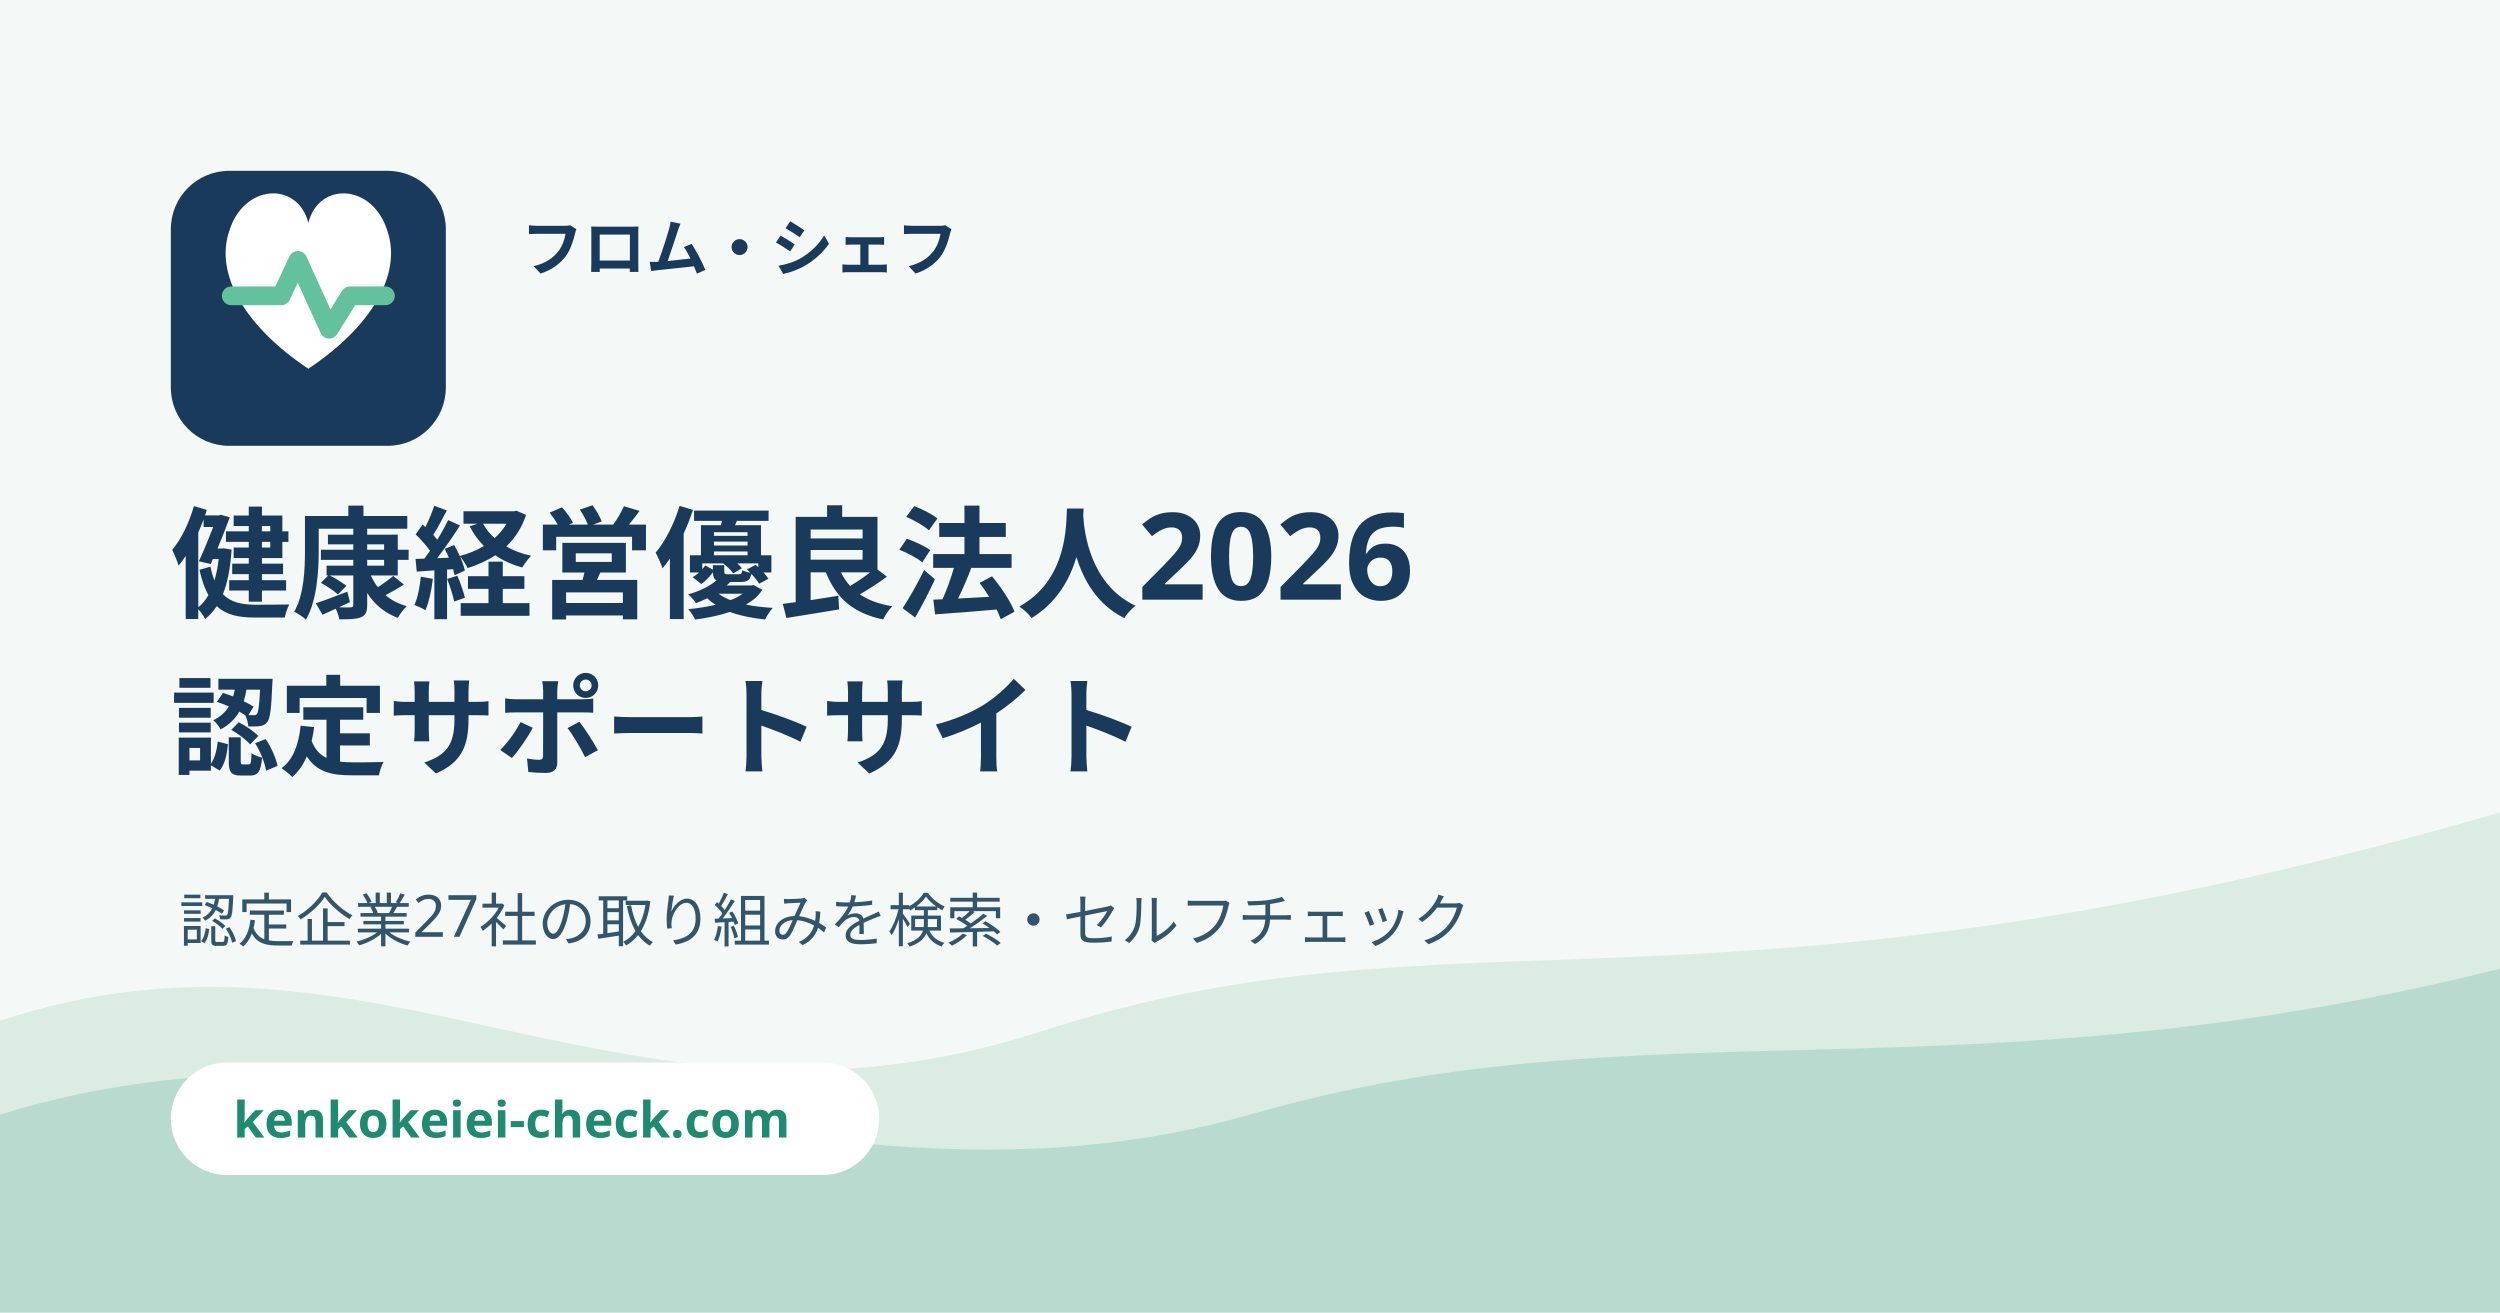
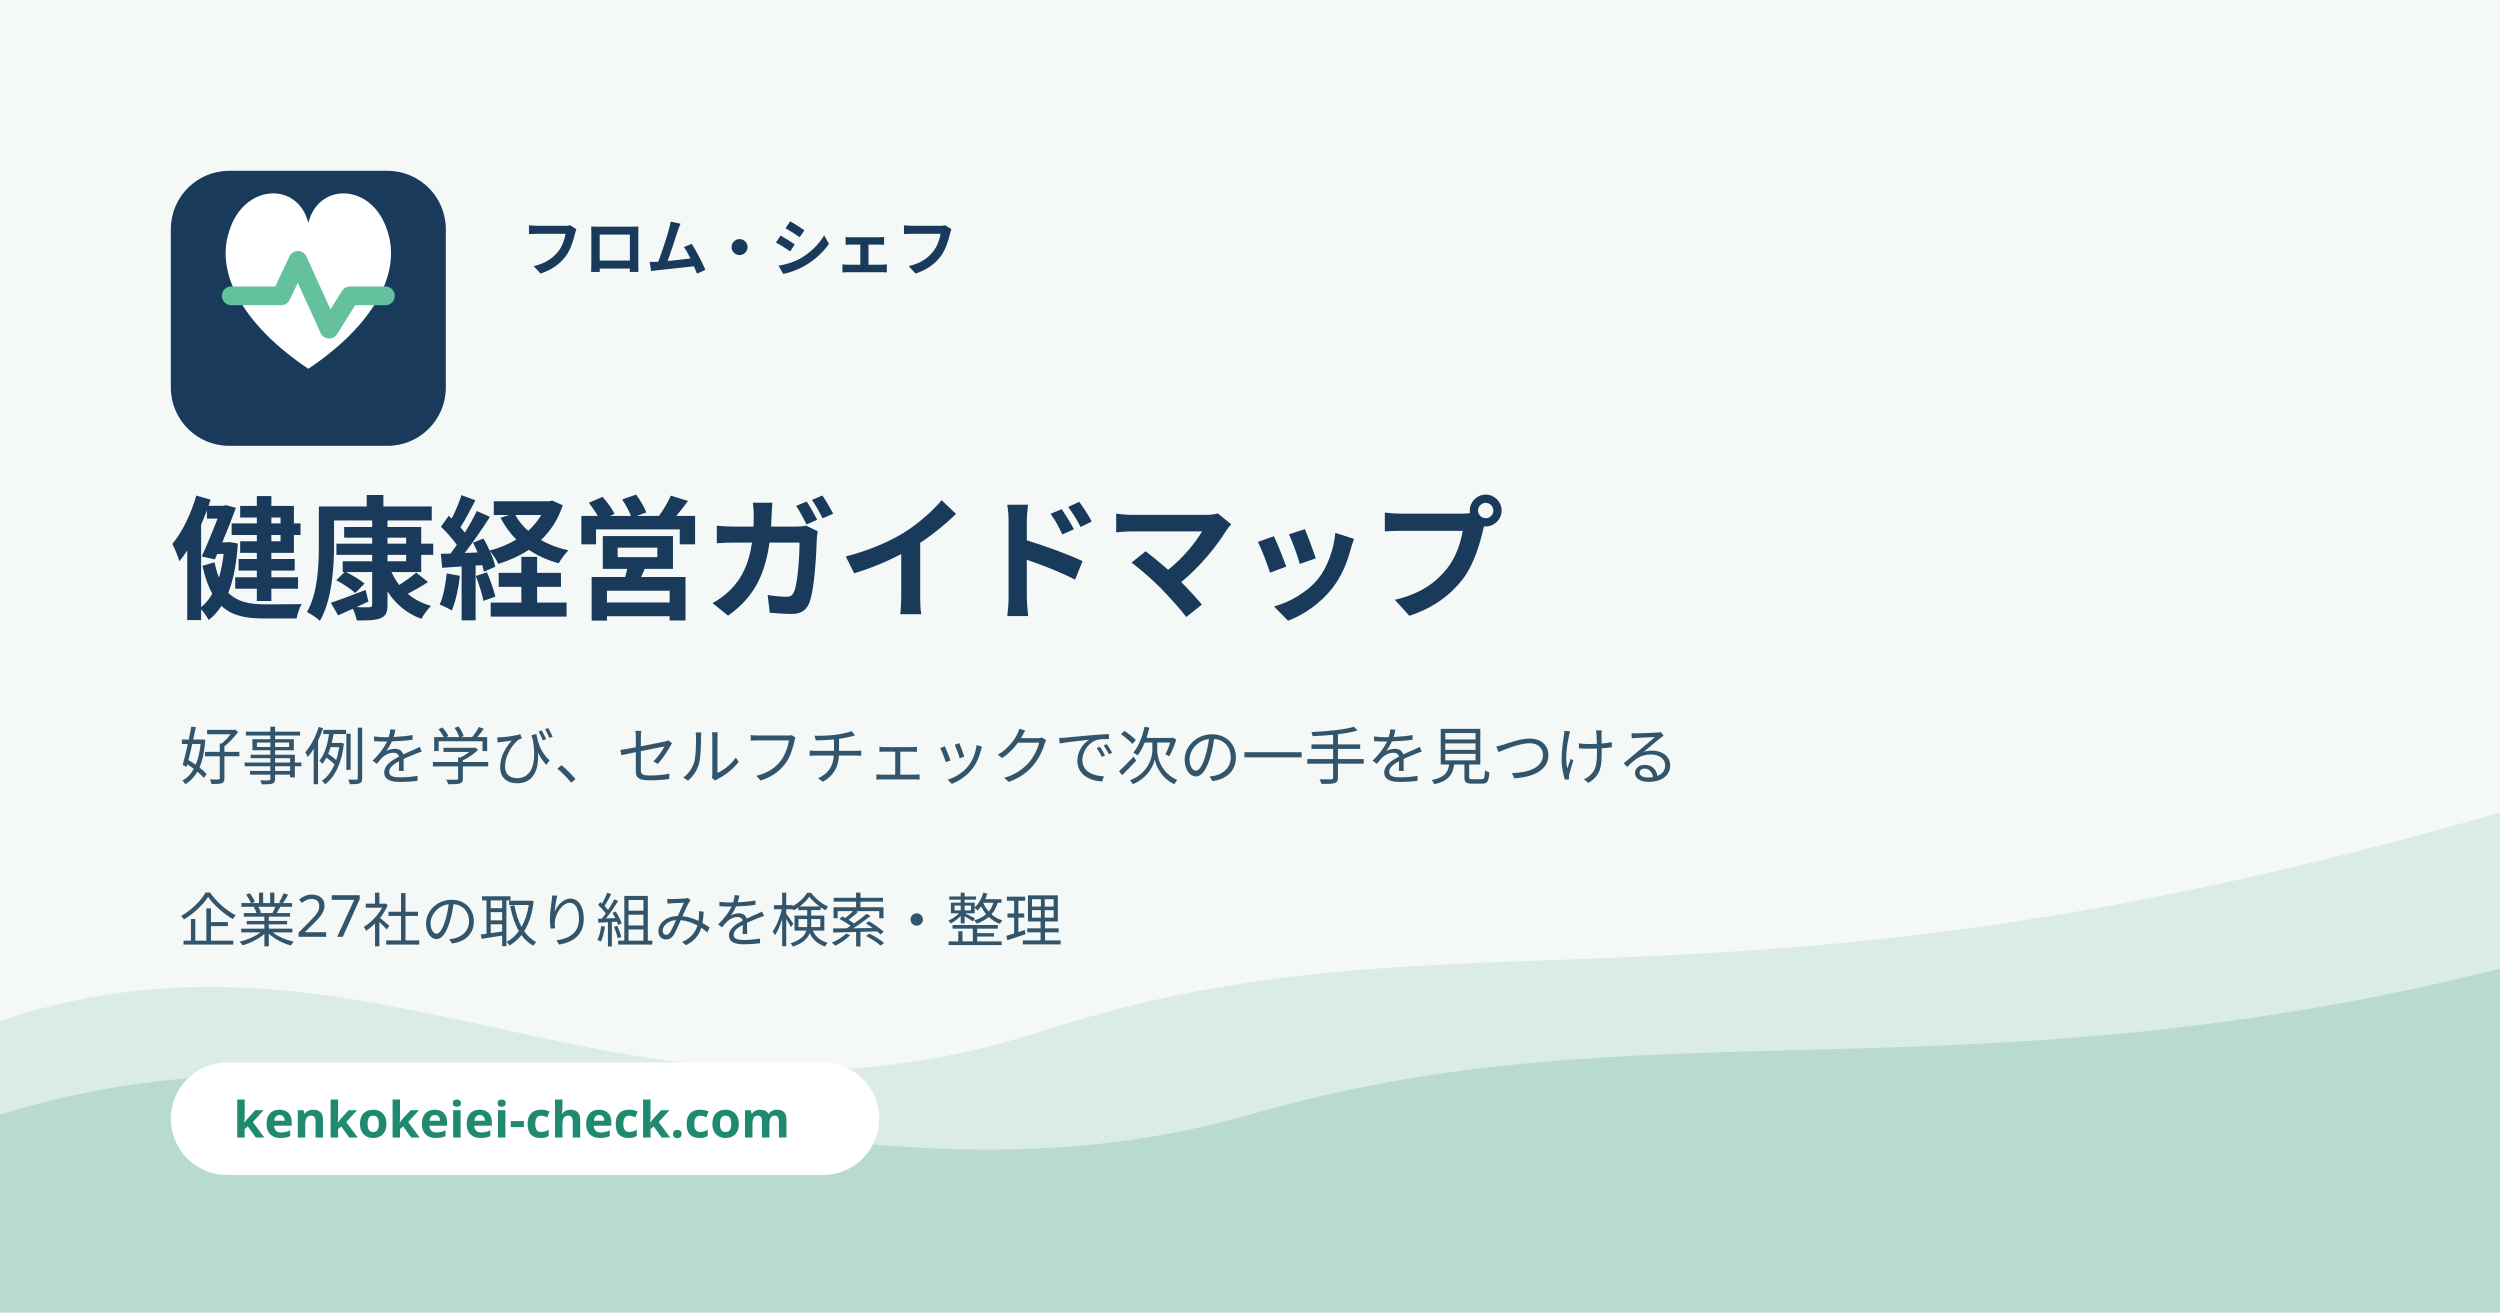
<svg xmlns="http://www.w3.org/2000/svg" width="1200" height="630" viewBox="0 0 1200 630" role="img" aria-labelledby="title desc">
  <rect width="1200" height="630" fill="#f4f8f6" />
  <path d="M0 490 C180 430 300 560 500 495 C700 430 820 500 1200 390 L1200 630 L0 630 Z" fill="#dbece4" />
  <path d="M0 535 C210 470 390 595 600 535 C790 480 940 530 1200 465 L1200 630 L0 630 Z" fill="#1f8a70" opacity="0.18" />
  <rect x="82" y="82" width="132" height="132" rx="28" fill="#1a3a5c" />
  <path d="M148 177 C118 157 103 132 110 111 C117 88 143 87 148 107 C153 87 179 88 186 111 C193 132 178 157 148 177 Z" fill="#ffffff" />
  <path d="M111 142 H135 L143 125 L158 158 L168 142 H185" fill="none" stroke="#63c29d" stroke-width="9" stroke-linecap="round" stroke-linejoin="round" />
  <text x="250" y="130" fill="#1a3a5c" font-size="30" font-family="Meiryo, 'Hiragino Kaku Gothic ProN', sans-serif" font-weight="700">フロム・シェフ</text>
-   <text x="82" y="292" fill="#1a3a5c" font-size="58" font-family="Meiryo, 'Hiragino Kaku Gothic ProN', sans-serif" font-weight="800">健康経営優良法人2026</text>
-   <text x="82" y="368" fill="#1a3a5c" font-size="52" font-family="Meiryo, 'Hiragino Kaku Gothic ProN', sans-serif" font-weight="800">認定サポートサイト</text>
-   <text x="86" y="452" fill="#33556c" font-size="28" font-family="Meiryo, 'Hiragino Kaku Gothic ProN', sans-serif">認定企業27社の取り組みを検索・セルフチェック</text>
+   <text x="82" y="292" fill="#1a3a5c" font-size="64" font-family="Meiryo, 'Hiragino Kaku Gothic ProN', sans-serif" font-weight="800">健康経営ガイドマップ</text>
+   <text x="86" y="374" fill="#33556c" font-size="30" font-family="Meiryo, 'Hiragino Kaku Gothic ProN', sans-serif">好事例を学び、セルフチェックで次の一手を見つける</text>
+   <text x="86" y="452" fill="#33556c" font-size="28" font-family="Meiryo, 'Hiragino Kaku Gothic ProN', sans-serif">企業27社の取り組みを検索・整理</text>
  <rect x="82" y="510" width="340" height="54" rx="27" fill="#ffffff" />
  <text x="112" y="546" fill="#1f8a70" font-size="24" font-family="Meiryo, 'Hiragino Kaku Gothic ProN', sans-serif" font-weight="700">kenkokeiei-check.com</text>
</svg>
